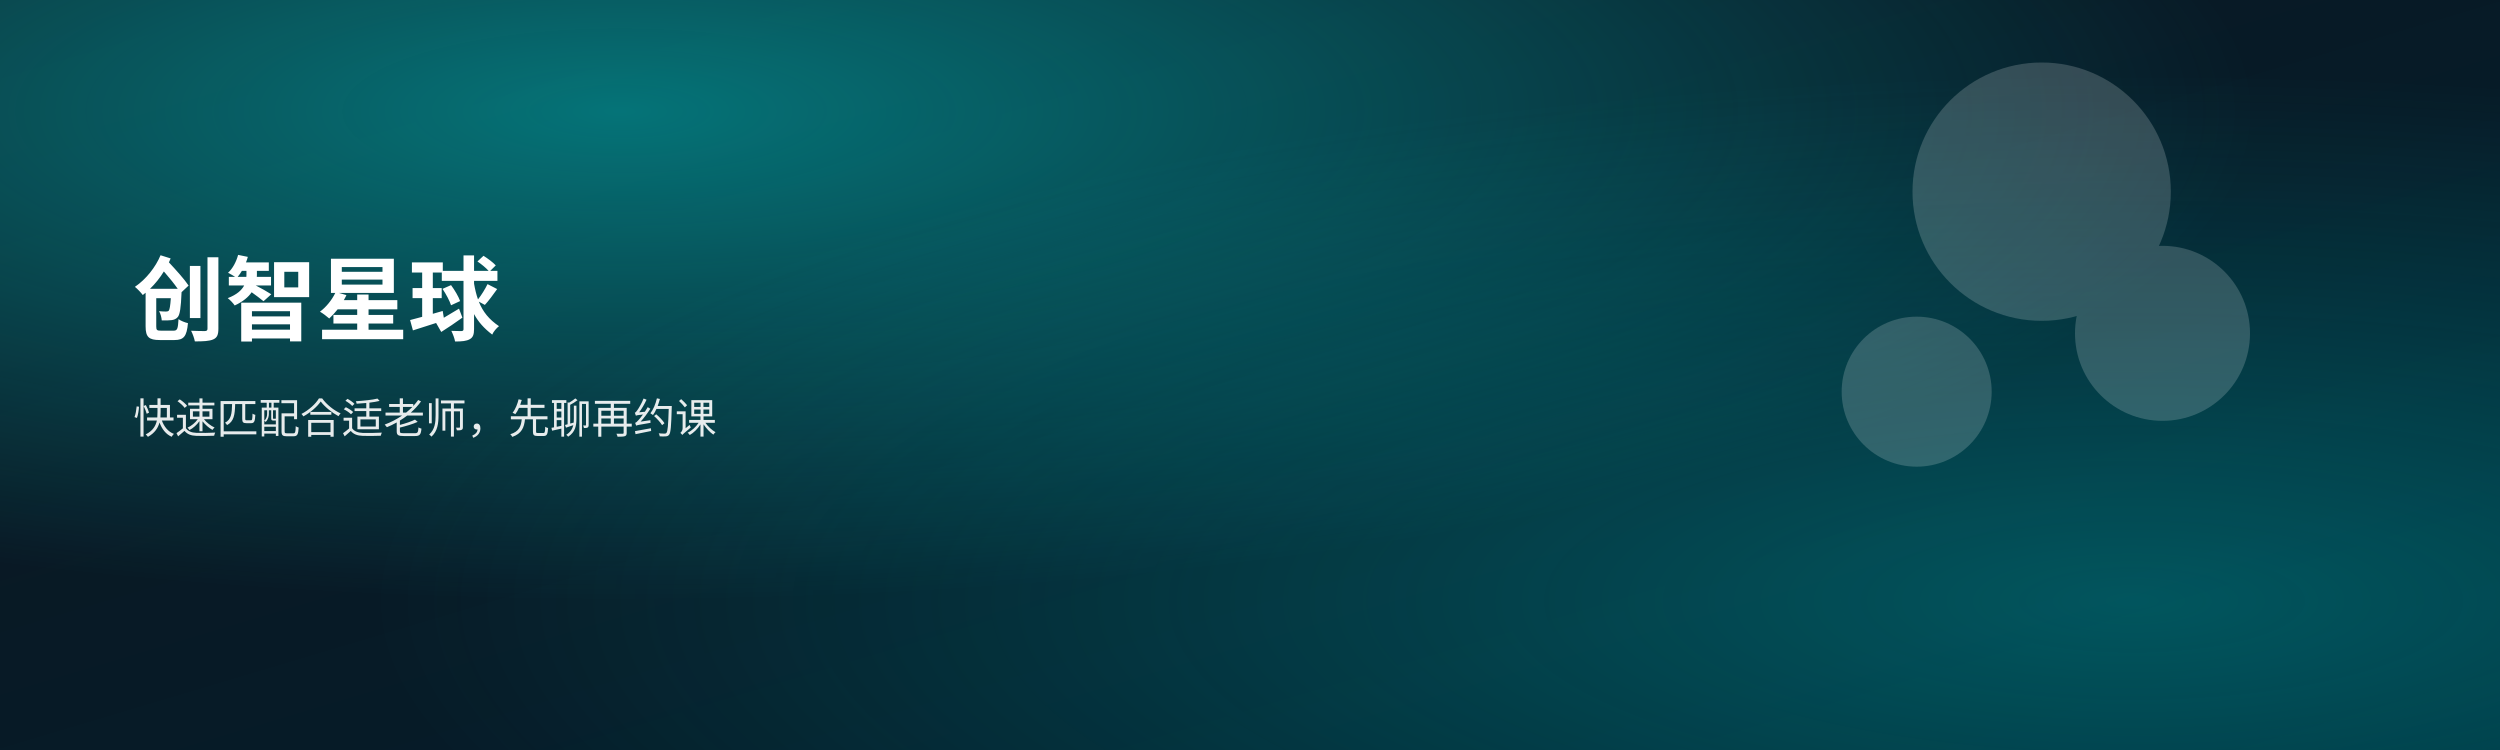
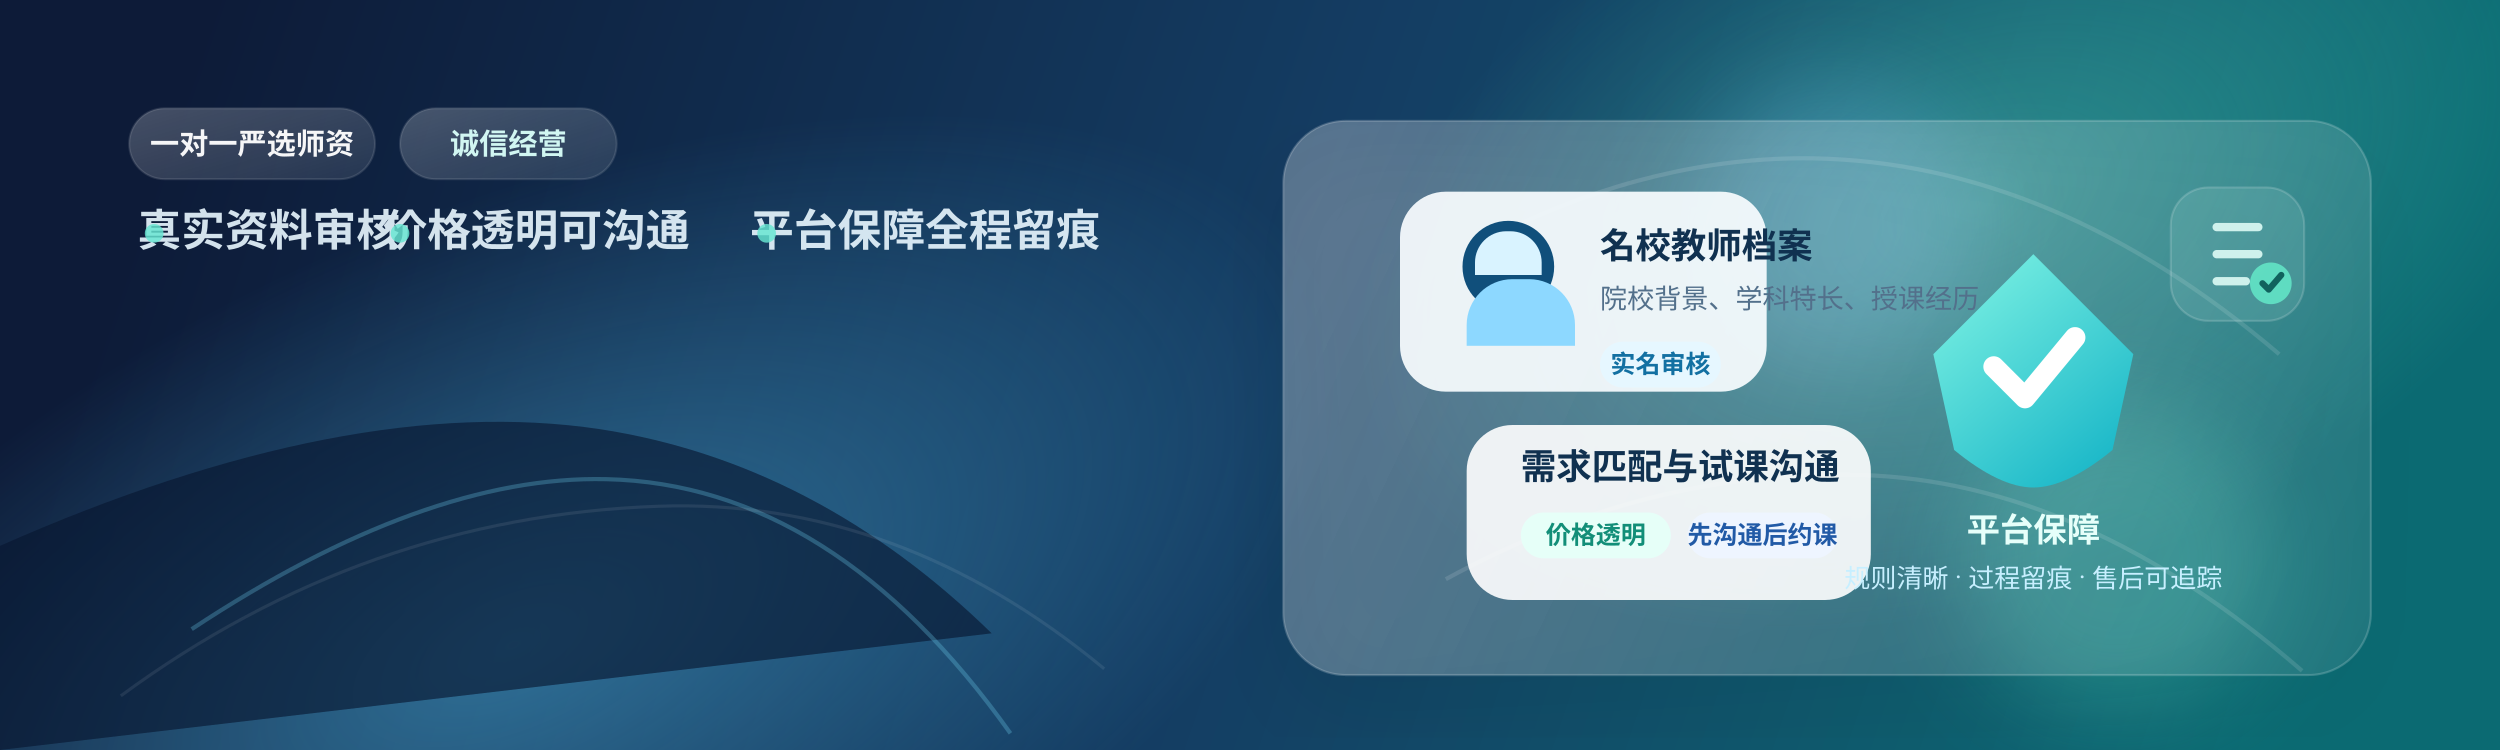
- <svg xmlns="http://www.w3.org/2000/svg" width="1200" height="360" viewBox="0 0 1200 360">
+ <svg xmlns="http://www.w3.org/2000/svg" width="1200" height="360" viewBox="0 0 1200 360" fill="none">
  <defs>
-     <linearGradient id="bg" x1="0" y1="0" x2="1" y2="1">
-       <stop offset="0" stop-color="#0e1620" />
-       <stop offset="1" stop-color="#001f2d" />
+     <linearGradient id="bg1" x1="92" y1="24" x2="1080" y2="360" gradientUnits="userSpaceOnUse">
+       <stop offset="0" stop-color="#0D1B38" />
+       <stop offset="0.52" stop-color="#143D63" />
+       <stop offset="1" stop-color="#0B6A72" />
    </linearGradient>
-     <radialGradient id="glow1" cx="25%" cy="15%" r="65%">
-       <stop offset="0" stop-color="#00bebd" stop-opacity="0.55" />
-       <stop offset="1" stop-color="#00bebd" stop-opacity="0" />
+     <radialGradient id="glow1" cx="0" cy="0" r="1" gradientUnits="userSpaceOnUse" gradientTransform="translate(246 310) rotate(-23.4) scale(426 208)">
+       <stop offset="0" stop-color="#5AD0FF" stop-opacity="0.42" />
+       <stop offset="1" stop-color="#5AD0FF" stop-opacity="0" />
    </radialGradient>
-     <radialGradient id="glow2" cx="85%" cy="80%" r="70%">
-       <stop offset="0" stop-color="#00bebd" stop-opacity="0.35" />
-       <stop offset="1" stop-color="#00bebd" stop-opacity="0" />
+     <radialGradient id="glow2" cx="0" cy="0" r="1" gradientUnits="userSpaceOnUse" gradientTransform="translate(950 98) rotate(159.5) scale(310 188)">
+       <stop offset="0" stop-color="#69F3D0" stop-opacity="0.34" />
+       <stop offset="1" stop-color="#69F3D0" stop-opacity="0" />
    </radialGradient>
+     <linearGradient id="panelGlass" x1="632" y1="78" x2="1128" y2="314" gradientUnits="userSpaceOnUse">
+       <stop offset="0" stop-color="white" stop-opacity="0.28" />
+       <stop offset="1" stop-color="white" stop-opacity="0.08" />
+     </linearGradient>
+     <linearGradient id="shieldGrad" x1="940" y1="122" x2="1020" y2="218" gradientUnits="userSpaceOnUse">
+       <stop offset="0" stop-color="#7DF2E3" />
+       <stop offset="1" stop-color="#1AB7C8" />
+     </linearGradient>
+     <linearGradient id="badgeGrad" x1="0" y1="0" x2="1" y2="1">
+       <stop offset="0" stop-color="#FFFFFF" stop-opacity="0.24" />
+       <stop offset="1" stop-color="#FFFFFF" stop-opacity="0.1" />
+     </linearGradient>
+     <filter id="blurGlow" x="-80" y="-80" width="1360" height="520" filterUnits="userSpaceOnUse" color-interpolation-filters="sRGB">
+       <feGaussianBlur stdDeviation="22" />
+     </filter>
+     <filter id="softShadow" x="592" y="42" width="582" height="312" filterUnits="userSpaceOnUse" color-interpolation-filters="sRGB">
+       <feDropShadow dx="0" dy="18" stdDeviation="22" flood-color="#02162C" flood-opacity="0.28" />
+     </filter>
  </defs>
-   <rect width="1200" height="360" fill="url(#bg)" />
+   <rect width="1200" height="360" rx="0" fill="url(#bg1)" />
  <rect width="1200" height="360" fill="url(#glow1)" />
  <rect width="1200" height="360" fill="url(#glow2)" />
-   <g fill="#ffffff">
-     <text x="64" y="160" font-size="44" font-family="system-ui,-apple-system,Segoe UI,Roboto,Noto Sans SC,Helvetica,Arial,sans-serif" font-weight="800">创智星球</text>
-     <text x="64" y="208" font-size="20" font-family="system-ui,-apple-system,Segoe UI,Roboto,Noto Sans SC,Helvetica,Arial,sans-serif" opacity="0.9">快速匹配合适老师，先聊再约课</text>
+   <g opacity="0.24" filter="url(#blurGlow)">
+     <circle cx="1016" cy="268" r="74" fill="#65F4D0" />
+     <circle cx="880" cy="108" r="68" fill="#82C8FF" />
  </g>
-   <g opacity="0.18" fill="#ffffff">
-     <circle cx="980" cy="92" r="62" />
-     <circle cx="1038" cy="160" r="42" />
-     <circle cx="920" cy="188" r="36" />
+   <path d="M0 262C112 212.48 208 194 288 206C357.333 216.667 420 249.333 476 304L0 360V262Z" fill="#081630" fill-opacity="0.62" />
+   <path d="M92 302C166.667 252.667 233 228.667 291 230C363.667 231.667 428.333 272.333 485 352" stroke="#79E1FF" stroke-opacity="0.26" stroke-width="2" />
+   <path d="M58 334C136 276.667 222 246.333 316 243C392.667 240.333 464 266.333 530 321" stroke="white" stroke-opacity="0.08" stroke-width="1.5" />
+   <g opacity="0.96">
+     <rect x="62" y="52" width="118" height="34" rx="17" fill="url(#badgeGrad)" stroke="rgba(255,255,255,0.12)" />
+     <text x="121" y="74" fill="white" font-size="14" font-family="system-ui,-apple-system,Segoe UI,Roboto,Noto Sans SC,Helvetica,Arial,sans-serif" font-weight="700" text-anchor="middle">一对一严选师资</text>
+     <rect x="192" y="52" width="104" height="34" rx="17" fill="url(#badgeGrad)" stroke="rgba(255,255,255,0.12)" />
+     <text x="244" y="74" fill="#D9FFF9" font-size="14" font-family="system-ui,-apple-system,Segoe UI,Roboto,Noto Sans SC,Helvetica,Arial,sans-serif" font-weight="700" text-anchor="middle">诚信经营</text>
+   </g>
+   <g fill="#E9F7FF" opacity="0.9">
+     <text x="66" y="118" font-size="21" font-family="system-ui,-apple-system,Segoe UI,Roboto,Noto Sans SC,Helvetica,Arial,sans-serif" font-weight="800">真实资料审核</text>
+     <text x="184" y="118" font-size="21" font-family="system-ui,-apple-system,Segoe UI,Roboto,Noto Sans SC,Helvetica,Arial,sans-serif" font-weight="800">价格透明可沟通</text>
+     <text x="360" y="118" font-size="21" font-family="system-ui,-apple-system,Segoe UI,Roboto,Noto Sans SC,Helvetica,Arial,sans-serif" font-weight="800">平台保障全程留痕</text>
+   </g>
+   <g opacity="0.82">
+     <circle cx="74" cy="112" r="4.5" fill="#67E6D2" />
+     <circle cx="192" cy="112" r="4.5" fill="#67E6D2" />
+     <circle cx="368" cy="112" r="4.5" fill="#67E6D2" />
+   </g>
+   <g filter="url(#softShadow)">
+     <rect x="616" y="58" width="522" height="266" rx="30" fill="url(#panelGlass)" stroke="rgba(255,255,255,0.18)" />
+   </g>
+   <g opacity="0.12">
+     <path d="M720 112C770 87.333 820 75.333 870 76C947.333 77.333 1022 108.667 1094 170" stroke="white" stroke-width="2" />
+     <path d="M694 278C758.667 242.667 825 226 893 228C964.333 230 1035 261.333 1105 322" stroke="white" stroke-width="2" />
+   </g>
+   <g>
+     <rect x="672" y="92" width="176" height="96" rx="22" fill="#F9FDFF" fill-opacity="0.92" />
+     <circle cx="724" cy="128" r="22" fill="#104F7B" />
+     <path d="M708 126C708 117.716 714.716 111 723 111H725C733.284 111 740 117.716 740 126V132H708V126Z" fill="#D9F3FF" />
+     <path d="M704 156C704 143.85 713.85 134 726 134H734C746.15 134 756 143.85 756 156V166H704V156Z" fill="#8DD8FF" />
+     <text x="768" y="124" fill="#103150" font-size="17" font-family="system-ui,-apple-system,Segoe UI,Roboto,Noto Sans SC,Helvetica,Arial,sans-serif" font-weight="800">名校教师档案</text>
+     <text x="768" y="148" fill="#53708B" font-size="13" font-family="system-ui,-apple-system,Segoe UI,Roboto,Noto Sans SC,Helvetica,Arial,sans-serif">院校背景、学科特长、授课经历</text>
+     <rect x="768" y="164" width="58" height="22" rx="11" fill="#E6F7FF" />
+     <text x="797" y="179" fill="#1270A2" font-size="12" font-family="system-ui,-apple-system,Segoe UI,Roboto,Noto Sans SC,Helvetica,Arial,sans-serif" font-weight="700" text-anchor="middle">实名审核</text>
+   </g>
+   <g>
+     <rect x="704" y="204" width="194" height="84" rx="22" fill="#FFFFFF" fill-opacity="0.9" />
+     <text x="730" y="230" fill="#103150" font-size="17" font-family="system-ui,-apple-system,Segoe UI,Roboto,Noto Sans SC,Helvetica,Arial,sans-serif" font-weight="800">需求匹配与试课沟通</text>
+     <rect x="730" y="246" width="72" height="22" rx="11" fill="#E6FFF8" />
+     <text x="766" y="261" fill="#128E78" font-size="12" font-family="system-ui,-apple-system,Segoe UI,Roboto,Noto Sans SC,Helvetica,Arial,sans-serif" font-weight="700" text-anchor="middle">价格透明</text>
+     <rect x="810" y="246" width="72" height="22" rx="11" fill="#EEF5FF" />
+     <text x="846" y="261" fill="#215AA6" font-size="12" font-family="system-ui,-apple-system,Segoe UI,Roboto,Noto Sans SC,Helvetica,Arial,sans-serif" font-weight="700" text-anchor="middle">先沟通后约课</text>
+   </g>
+   <g>
+     <path d="M928 170L976 122L1024 170L1014 216C999.333 228 986.667 234 976 234C965.333 234 952.667 228 938 216L928 170Z" fill="url(#shieldGrad)" />
+     <path d="M957 176L972 191L996 162" stroke="white" stroke-width="10" stroke-linecap="round" stroke-linejoin="round" />
+     <text x="976" y="260" fill="#E6FFFA" font-size="16" font-family="system-ui,-apple-system,Segoe UI,Roboto,Noto Sans SC,Helvetica,Arial,sans-serif" font-weight="800" text-anchor="middle">平台保障</text>
+     <text x="976" y="282" fill="#C7EFFF" font-size="12.5" font-family="system-ui,-apple-system,Segoe UI,Roboto,Noto Sans SC,Helvetica,Arial,sans-serif" text-anchor="middle">规则清晰 · 过程留痕 · 售后可追踪</text>
+   </g>
+   <g opacity="0.9">
+     <rect x="1042" y="90" width="64" height="64" rx="18" fill="#DFFFF8" fill-opacity="0.12" stroke="rgba(255,255,255,0.18)" />
+     <path d="M1064 109H1084M1064 122H1084M1064 135H1078" stroke="#DFFCF6" stroke-width="4" stroke-linecap="round" />
+     <circle cx="1090" cy="136" r="10" fill="#64E5C7" />
+     <path d="M1086 136L1089 139L1095 132" stroke="#0D5E58" stroke-width="3" stroke-linecap="round" stroke-linejoin="round" />
  </g>
</svg>
